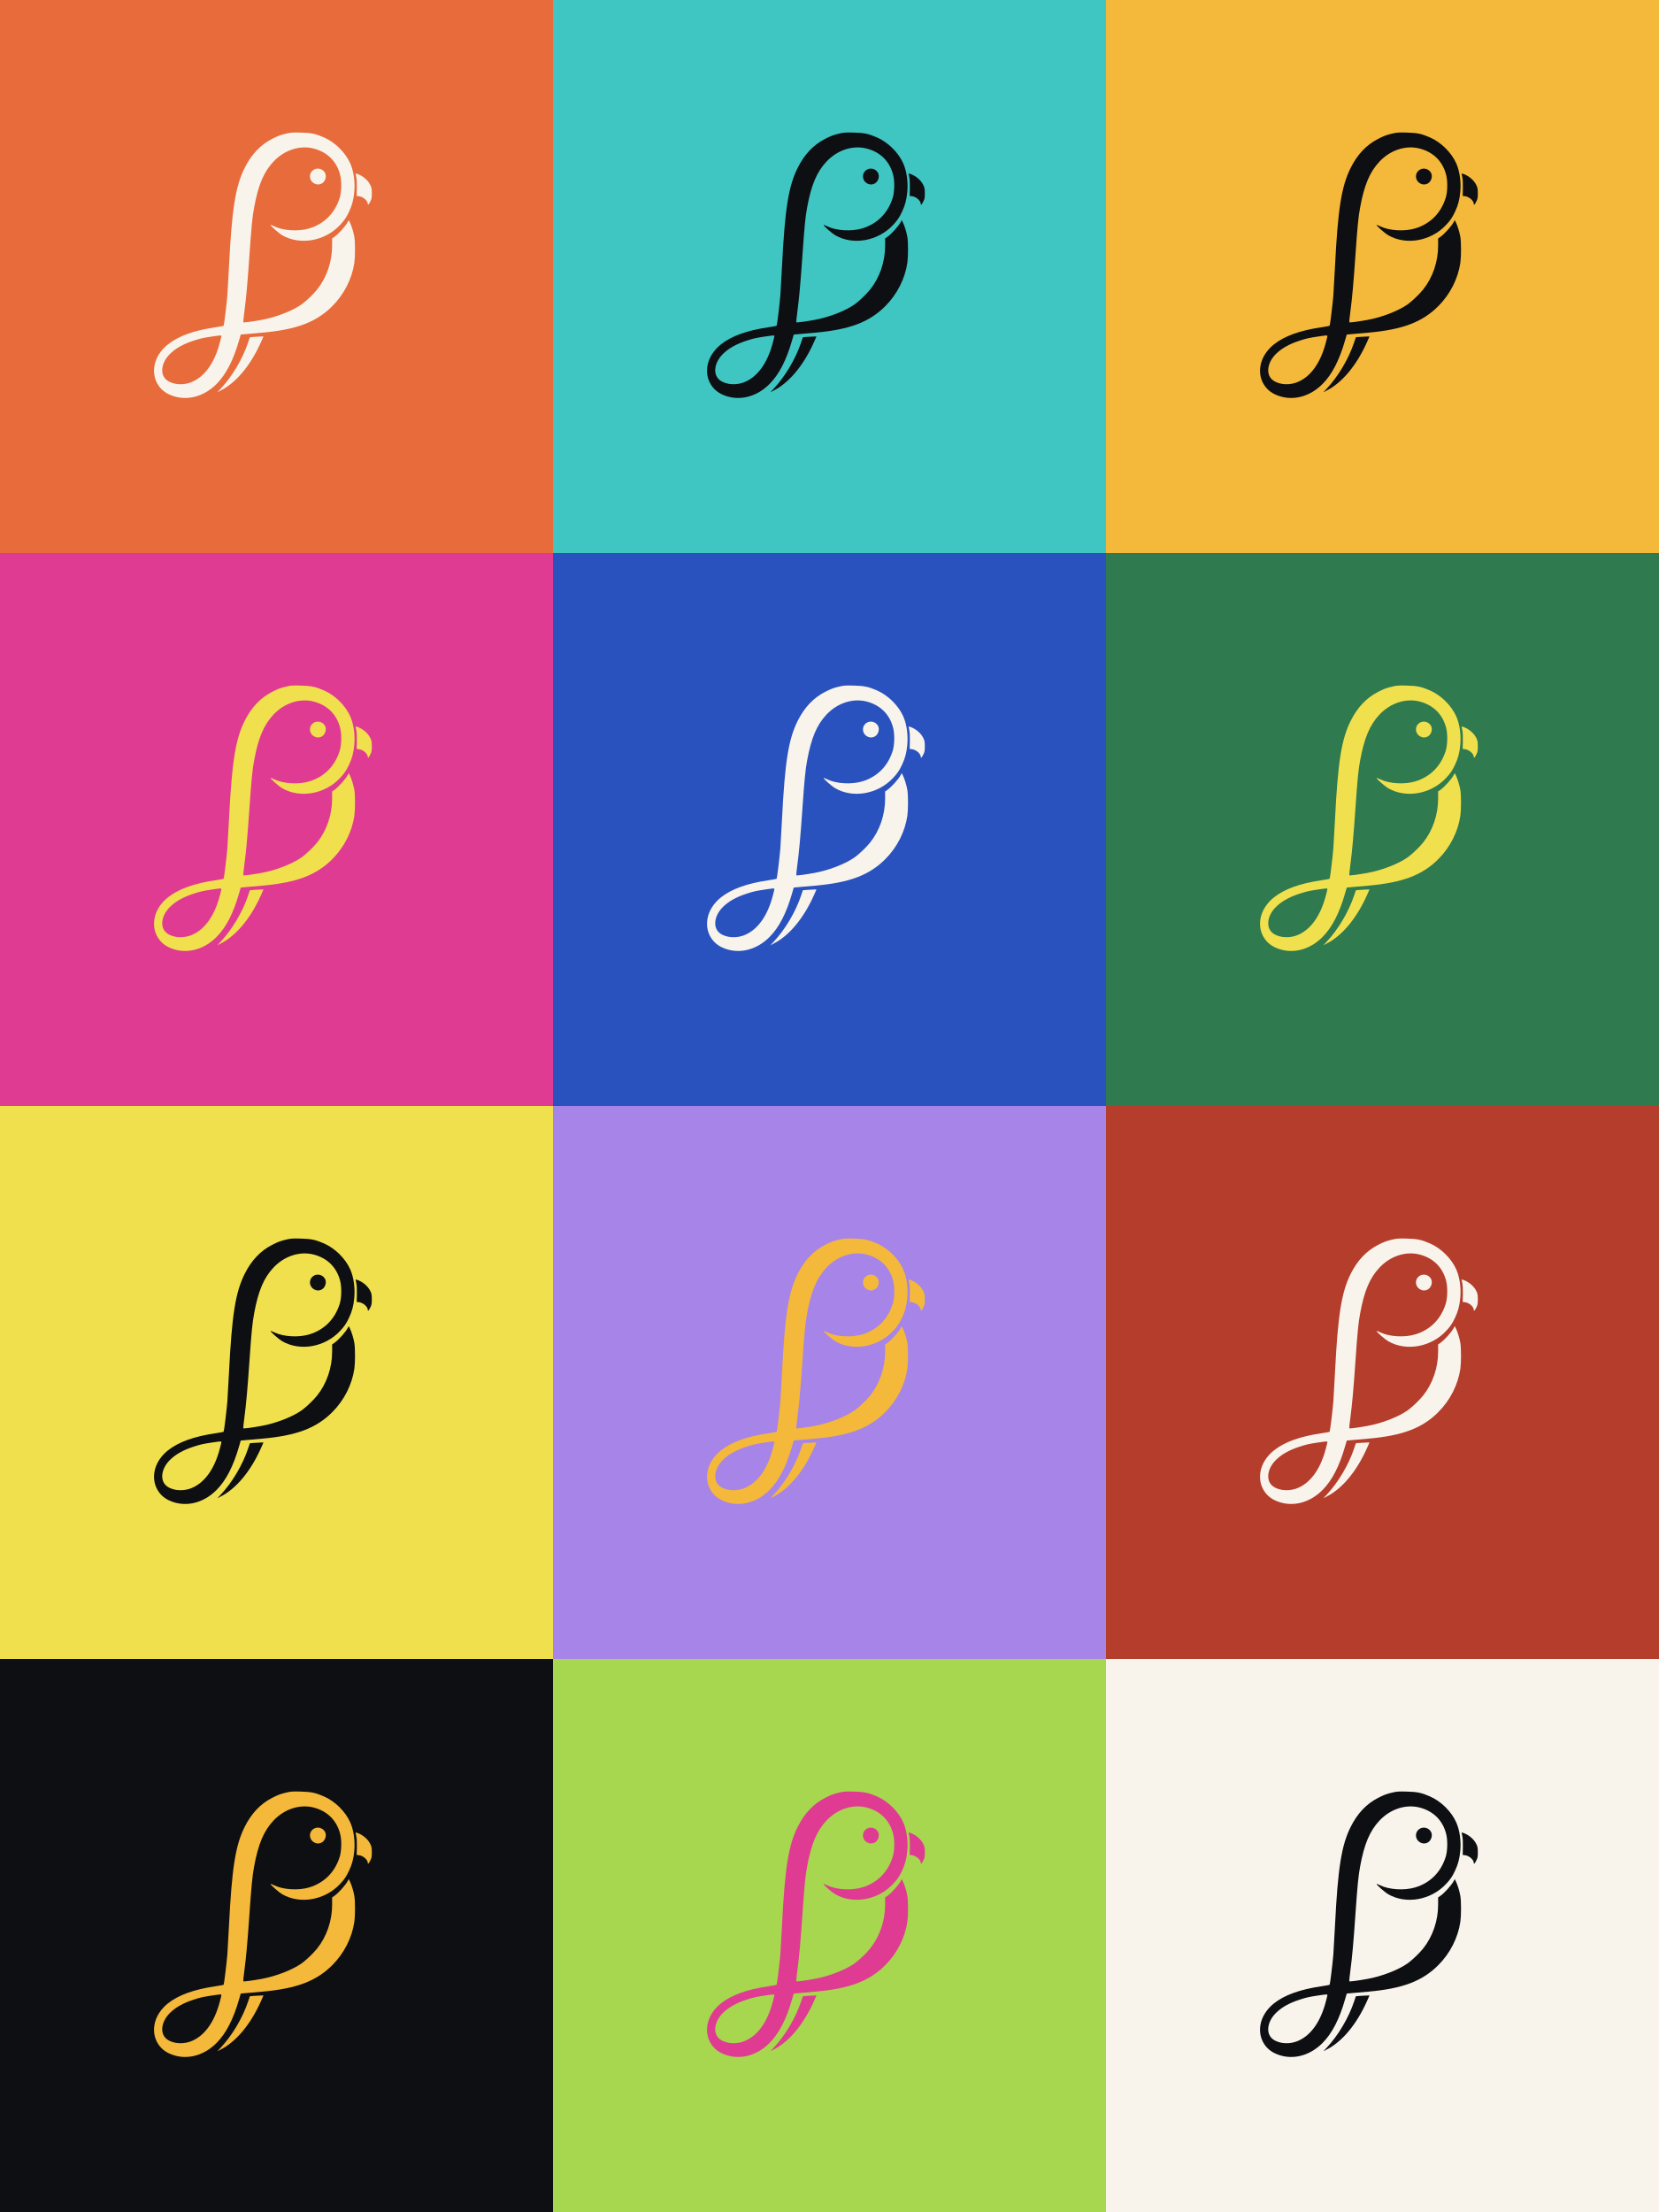
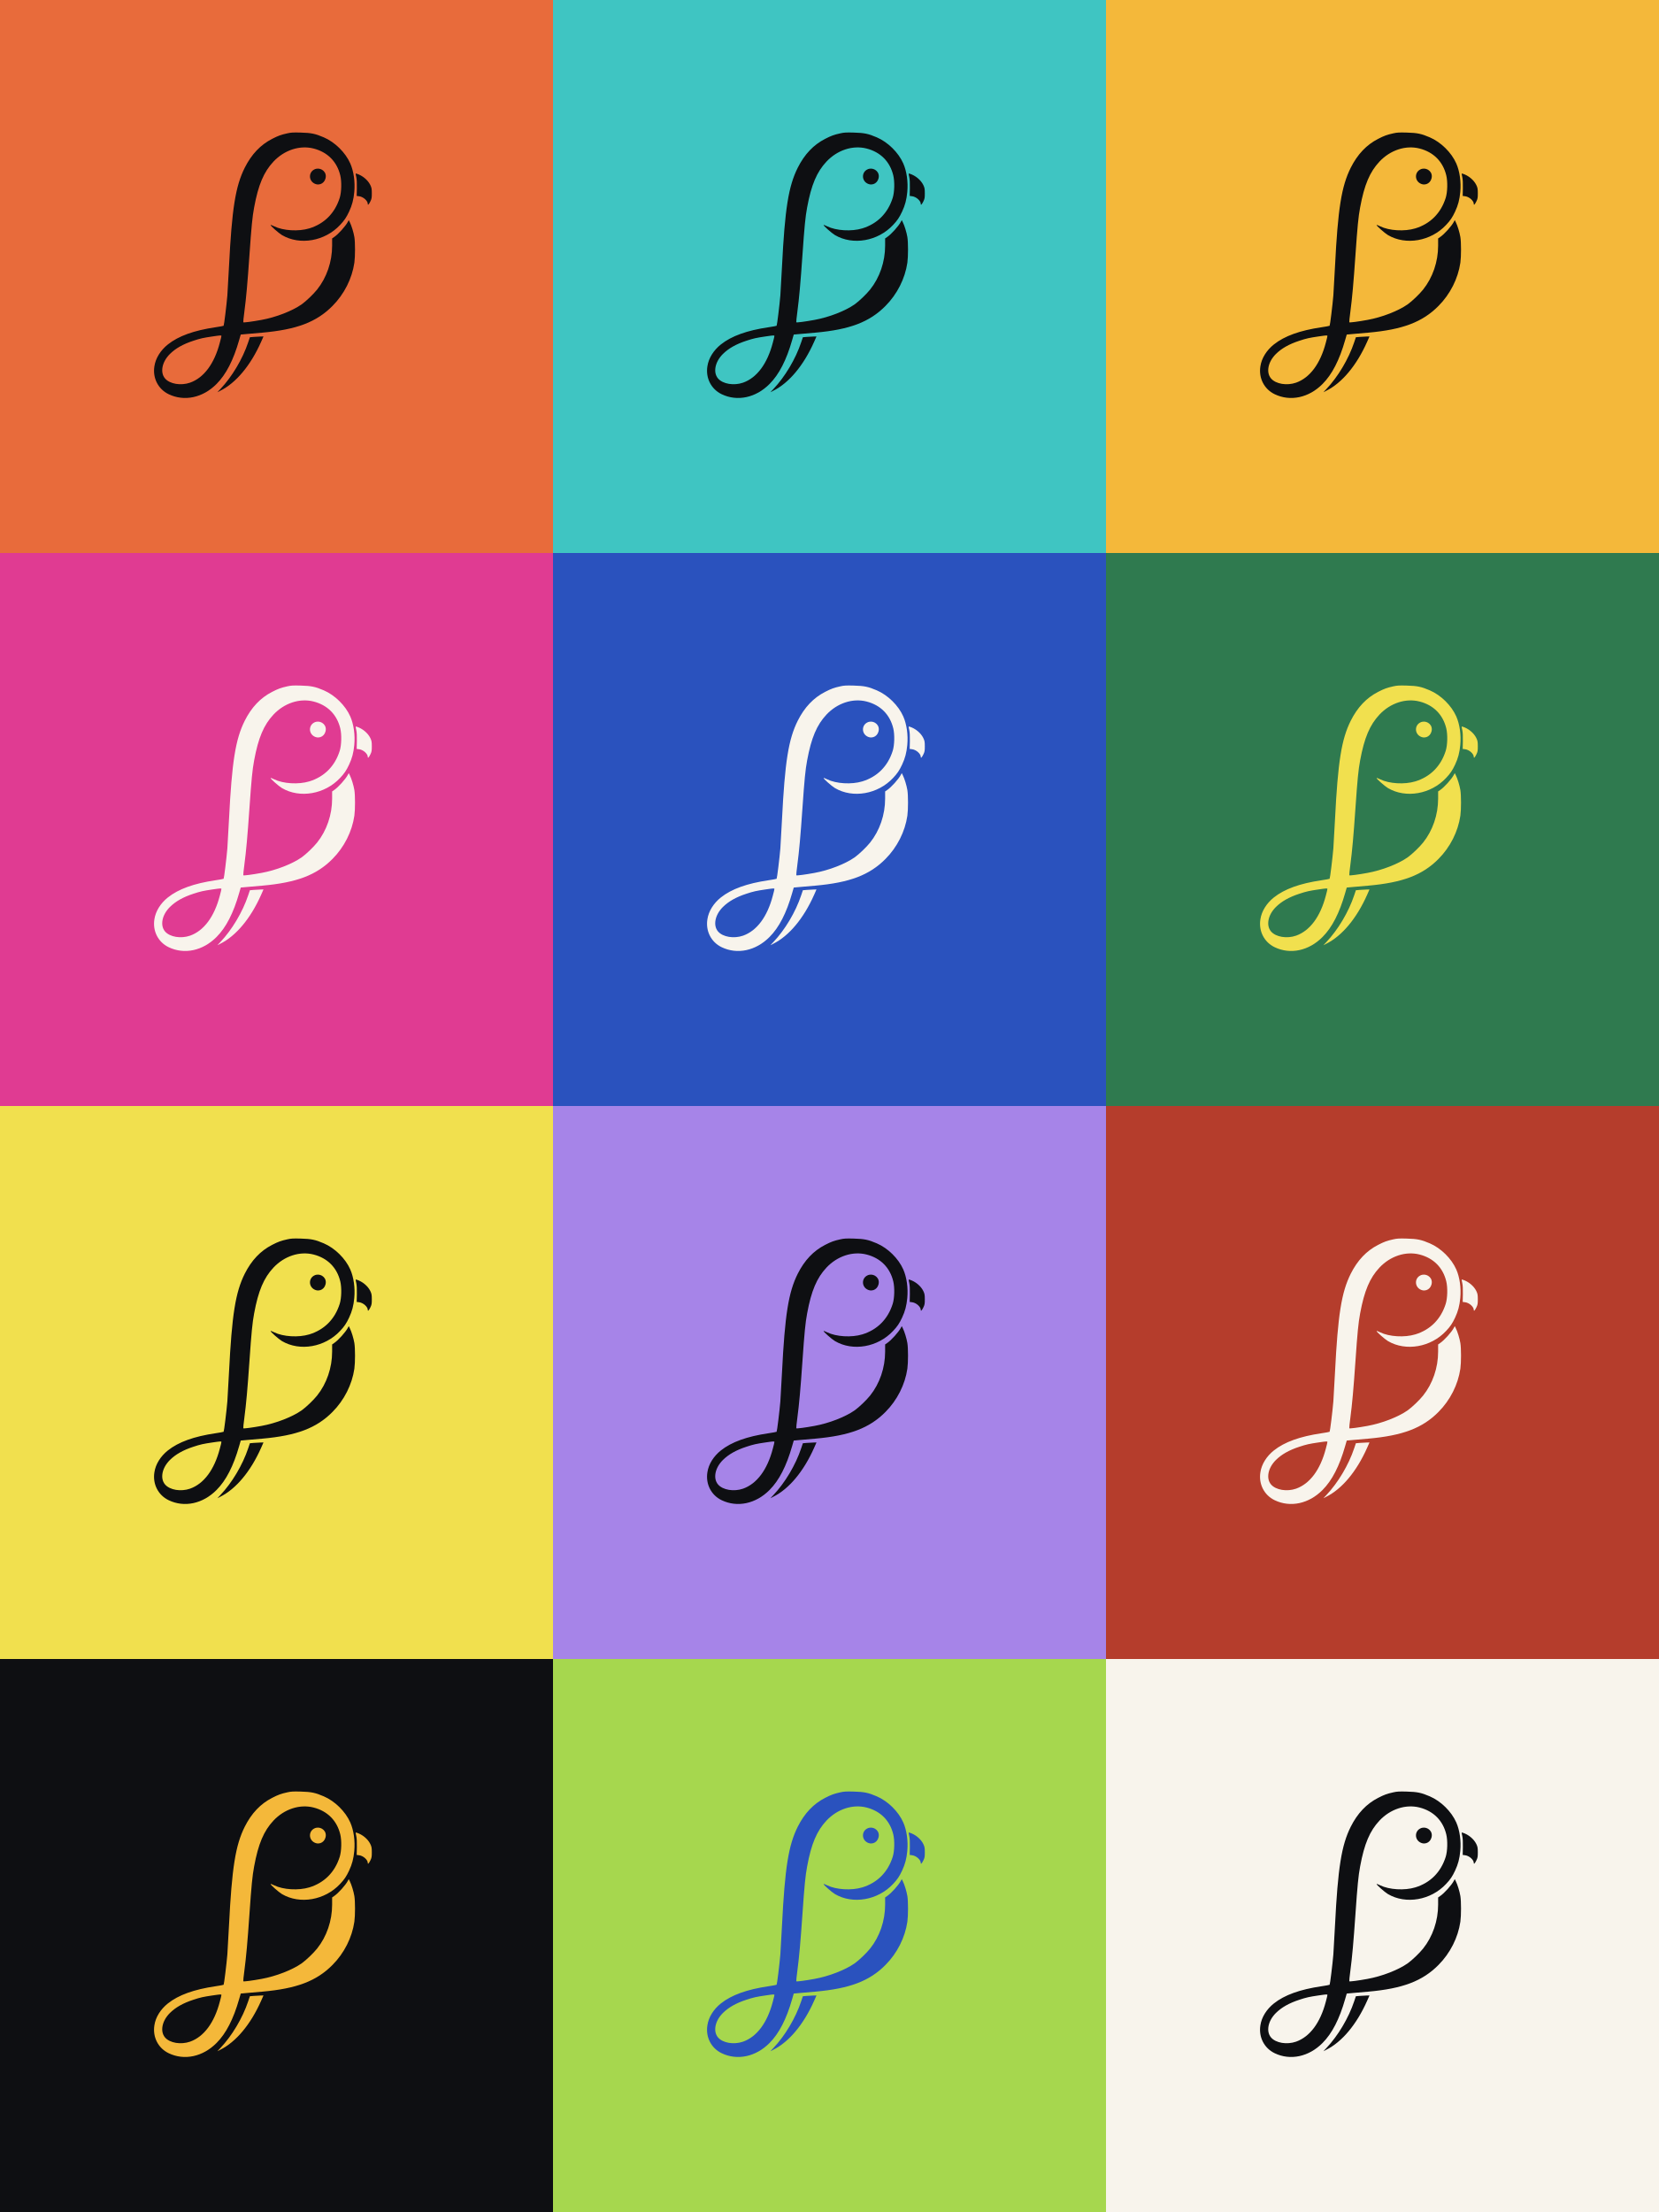
<svg xmlns="http://www.w3.org/2000/svg" viewBox="0 0 1500 2000" role="img" aria-label="MacParakeet Pop — twelve parakeets">
  <defs>
    <symbol id="bird" viewBox="0 0 1024 1024" preserveAspectRatio="xMidYMid meet">
      <path fill="currentColor" fill-rule="evenodd" d="M 532.0 246.9 c -11.7 2.6 -16.9 4.5 -28.0 10.2 -21.6 11.0 -38.3 28.6 -50.8 53.5 -17.2 34.4 -23.8 75.8 -29.2 183.4 -1.1 22.3 -2.5 46.1 -3.0 53.0 -1.4 17.2 -6.1 55.3 -6.9 56.2 -0.3 0.4 -7.1 1.6 -15.1 2.8 -40.0 5.9 -68.5 16.2 -88.1 31.8 -13.7 10.9 -22.8 25.6 -25.0 40.4 -3.5 22.0 7.0 42.4 26.5 51.8 29.0 13.9 63.2 6.6 88.6 -19.0 17.6 -17.6 31.3 -44.2 41.9 -81.5 l 2.9 -10.0 13.3 -1.2 c 7.4 -0.6 19.3 -1.7 26.4 -2.3 64.1 -5.7 100.5 -19.6 130.1 -49.4 21.8 -21.9 36.3 -50.7 40.6 -80.2 1.6 -11.3 1.6 -37.7 0.0 -47.4 -1.4 -8.6 -5.4 -21.5 -8.4 -27.4 l -2.0 -4.0 -1.6 3.0 c -4.3 8.2 -17.7 23.1 -25.7 28.5 l -3.5 2.4 0.0 13.4 c 0.0 29.8 -10.0 59.0 -27.8 81.3 -6.9 8.6 -20.3 21.4 -28.5 27.3 -17.5 12.3 -47.6 24.0 -74.6 28.9 -16.8 3.1 -32.9 5.2 -33.6 4.4 -0.3 -0.3 0.6 -9.1 2.0 -19.6 3.4 -25.9 5.8 -52.5 9.4 -104.7 3.7 -53.4 5.4 -70.8 8.7 -88.5 7.7 -41.7 17.9 -65.8 36.0 -85.0 20.1 -21.2 48.5 -30.5 74.0 -24.0 25.9 6.6 43.4 24.3 49.5 49.8 2.8 11.6 2.3 31.1 -1.1 41.7 -9.0 28.4 -28.5 47.9 -56.2 56.4 -20.1 6.1 -48.3 4.4 -65.3 -3.9 -3.3 -1.6 -6.2 -2.7 -6.4 -2.4 -1.0 1.0 14.8 15.0 21.0 18.7 33.2 19.5 79.5 11.4 107.7 -18.8 7.9 -8.4 11.5 -13.7 16.7 -24.8 5.4 -11.5 8.2 -21.9 9.5 -36.0 1.8 -18.8 -1.0 -38.5 -7.4 -53.1 -9.0 -20.3 -28.4 -39.4 -49.1 -48.3 -15.5 -6.7 -23.1 -8.3 -42.5 -8.8 -13.7 -0.4 -17.9 -0.2 -25.0 1.4 z m -122.0 375.3 c 0.0 0.7 -1.3 6.4 -3.0 12.5 -10.2 39.0 -29.5 64.8 -55.1 73.9 -17.0 5.9 -37.5 2.5 -46.3 -7.8 -9.5 -11.1 -5.7 -30.7 8.9 -45.2 10.4 -10.4 24.5 -18.4 43.5 -24.6 13.0 -4.3 18.4 -5.5 35.5 -8.0 15.0 -2.2 16.5 -2.3 16.5 -0.8 z" />
      <path fill="currentColor" d="M 582.0 313.8 c -10.7 5.3 -10.7 20.4 0.1 26.0 10.1 5.3 21.0 -1.7 21.2 -13.5 0.1 -10.4 -11.7 -17.4 -21.3 -12.5 z" />
      <path fill="currentColor" d="M 659.7 327.7 c 1.0 4.7 1.3 11.2 1.1 21.0 l -0.3 14.1 4.6 0.6 c 7.5 1.0 15.9 8.4 15.9 14.1 0.0 3.1 1.9 1.4 4.7 -4.3 2.5 -5.0 2.8 -6.8 2.8 -15.2 0.0 -8.1 -0.4 -10.3 -2.6 -15.0 -4.5 -9.5 -14.5 -17.9 -25.5 -21.4 -2.2 -0.7 -2.2 -0.6 -0.7 6.1 z" />
      <path fill="currentColor" d="M 469.1 623.9 l -6.4 0.6 -3.2 9.5 c -10.2 30.6 -29.7 63.4 -51.4 86.4 l -5.6 5.9 5.5 -2.8 c 29.1 -14.5 56.2 -47.0 75.5 -90.5 l 4.4 -10.0 -6.2 0.2 c -3.4 0.1 -9.1 0.4 -12.6 0.7 z" />
    </symbol>
  </defs>
  <g>
    <rect x="0" y="0" width="500" height="500" fill="#E86B3B" />
-     <use href="#bird" x="0" y="0" width="500" height="500" color="#F8F4EC" />
+     <use href="#bird" x="0" y="0" width="500" height="500" color="#0E0F12" />
  </g>
  <g>
    <rect x="500" y="0" width="500" height="500" fill="#3FC5C2" />
    <use href="#bird" x="500" y="0" width="500" height="500" color="#0E0F12" />
  </g>
  <g>
    <rect x="1000" y="0" width="500" height="500" fill="#F4B83A" />
    <use href="#bird" x="1000" y="0" width="500" height="500" color="#0E0F12" />
  </g>
  <g>
    <rect x="0" y="500" width="500" height="500" fill="#E03B92" />
-     <use href="#bird" x="0" y="500" width="500" height="500" color="#F1E04E" />
+     <use href="#bird" x="0" y="500" width="500" height="500" color="#F8F4EC" />
  </g>
  <g>
    <rect x="500" y="500" width="500" height="500" fill="#2A52BE" />
    <use href="#bird" x="500" y="500" width="500" height="500" color="#F8F4EC" />
  </g>
  <g>
    <rect x="1000" y="500" width="500" height="500" fill="#2F7A4F" />
    <use href="#bird" x="1000" y="500" width="500" height="500" color="#F1E04E" />
  </g>
  <g>
    <rect x="0" y="1000" width="500" height="500" fill="#F1E04E" />
    <use href="#bird" x="0" y="1000" width="500" height="500" color="#0E0F12" />
  </g>
  <g>
    <rect x="500" y="1000" width="500" height="500" fill="#A684E8" />
-     <use href="#bird" x="500" y="1000" width="500" height="500" color="#F4B83A" />
+     <use href="#bird" x="500" y="1000" width="500" height="500" color="#0E0F12" />
  </g>
  <g>
    <rect x="1000" y="1000" width="500" height="500" fill="#B53D2C" />
    <use href="#bird" x="1000" y="1000" width="500" height="500" color="#F8F4EC" />
  </g>
  <g>
    <rect x="0" y="1500" width="500" height="500" fill="#0E0F12" />
    <use href="#bird" x="0" y="1500" width="500" height="500" color="#F4B83A" />
  </g>
  <g>
    <rect x="500" y="1500" width="500" height="500" fill="#A6D74E" />
-     <use href="#bird" x="500" y="1500" width="500" height="500" color="#E03B92" />
+     <use href="#bird" x="500" y="1500" width="500" height="500" color="#2A52BE" />
  </g>
  <g>
    <rect x="1000" y="1500" width="500" height="500" fill="#F8F4EC" />
    <use href="#bird" x="1000" y="1500" width="500" height="500" color="#0E0F12" />
  </g>
</svg>
